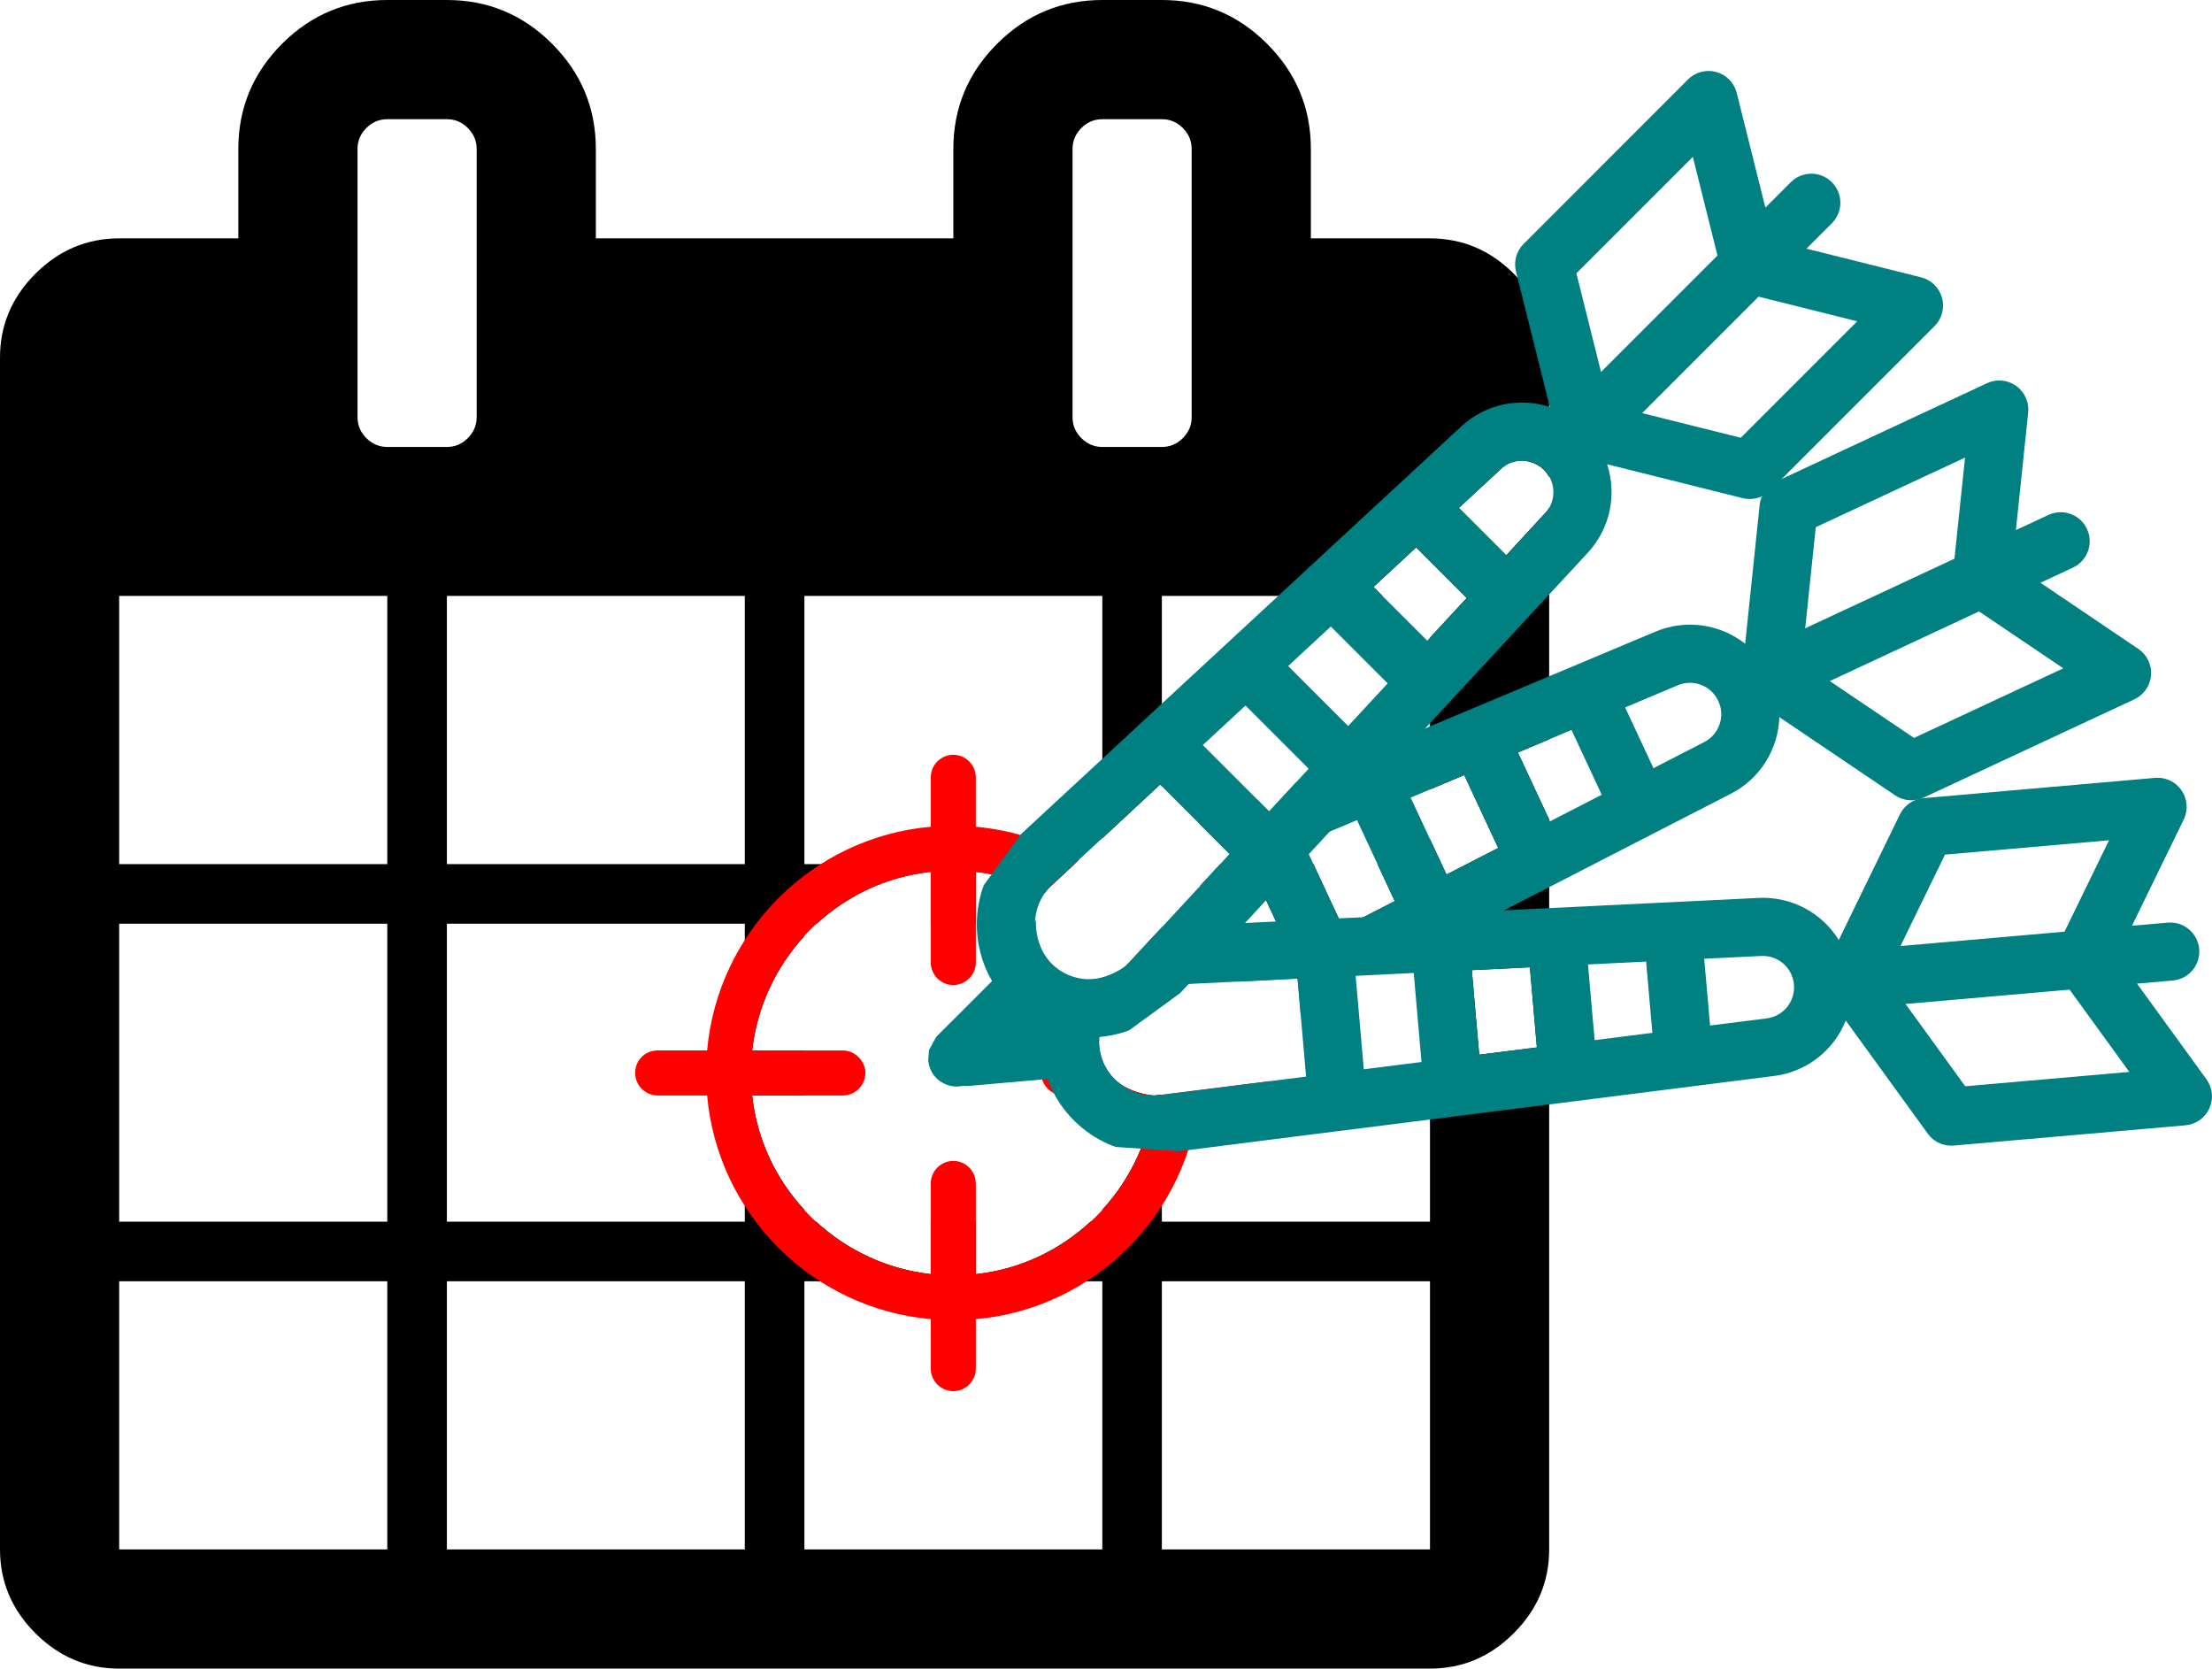
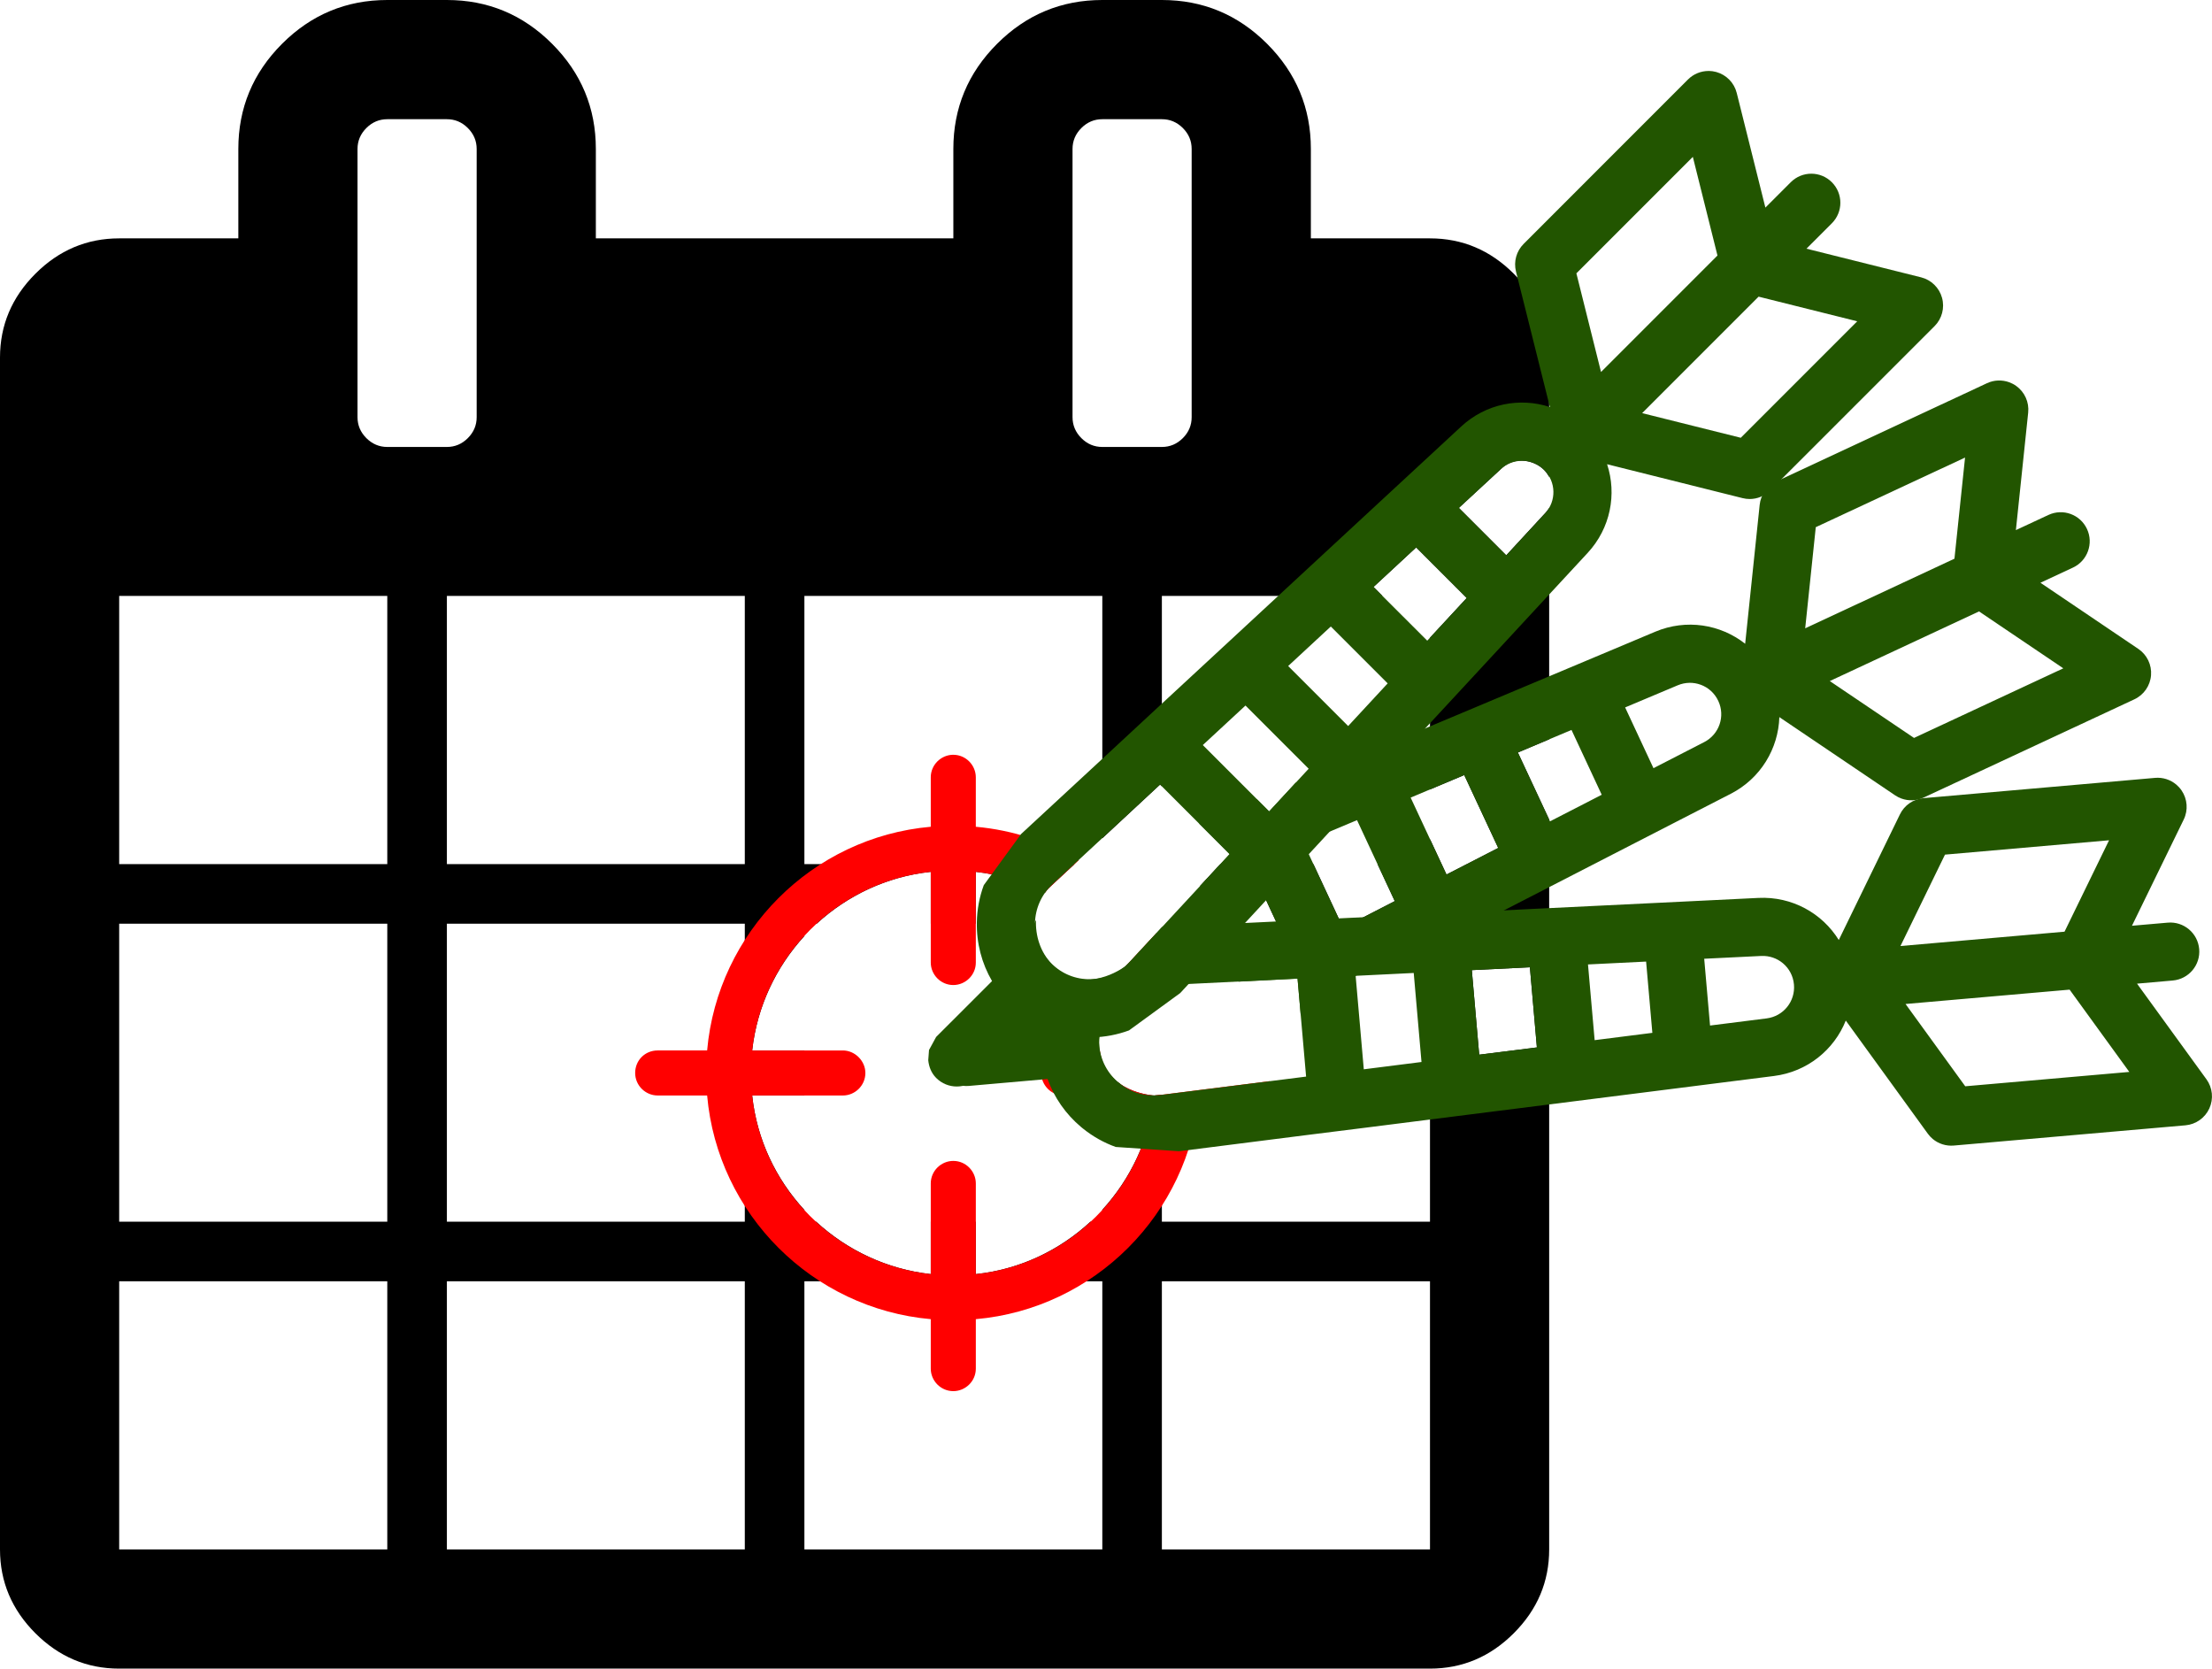
- <svg xmlns="http://www.w3.org/2000/svg" version="1.1" id="Layer_1" x="0px" y="0px" viewBox="0 0 166.206 125.358" xml:space="preserve" width="166.206" height="125.358">
+ <svg xmlns="http://www.w3.org/2000/svg" height="125.358" width="166.206" xml:space="preserve" viewBox="0 0 166.206 125.358" y="0px" x="0px" id="Layer_1" version="1.1">
  <defs id="defs9">
-     <linearGradient gradientUnits="userSpaceOnUse" y2="47.098" x2="464.902" y1="435.009" x1="76.991" id="paint0_linear_62_11874">
-       <stop id="stop853" stop-color="#FC00FF" />
-       <stop id="stop855" stop-color="#00DBDE" offset="1" />
+     <linearGradient id="paint0_linear_62_11874" x1="76.991" y1="435.009" x2="464.902" y2="47.098" gradientUnits="userSpaceOnUse">
+       <stop stop-color="#FC00FF" id="stop853" />
+       <stop offset="1" stop-color="#00DBDE" id="stop855" />
    </linearGradient>
  </defs>
-   <g transform="translate(-15.92081,206.4697)" id="layer1" style="display:inline" />
-   <g id="layer2" style="display:inline" transform="translate(-15.92081,206.4697)" />
-   <g id="layer3" style="display:inline" transform="translate(-15.92081,206.4697)">
-     <g id="g1217" transform="matrix(0.2450138,0,0,0.2450138,11.44294,-206.4697)">
+   <g style="display:inline" id="layer1" transform="translate(-15.92081,206.4697)" />
+   <g transform="translate(-15.92081,206.4697)" style="display:inline" id="layer2" />
+   <g transform="translate(-15.92081,206.4697)" style="display:inline" id="layer3">
+     <g transform="matrix(0.2450138,0,0,0.2450138,11.44294,-206.4697)" id="g1217">
      <g id="g1161">
-         <path transform="matrix(4.081404,0,0,4.081404,18.276,0)" d="M 29.102 0 C 26.024 0 23.387 1.097 21.195 3.289 C 19.004 5.481 17.908 8.116 17.908 11.193 L 17.908 17.908 L 8.955 17.908 C 6.529 17.908 4.43 18.794 2.658 20.566 C 0.886 22.338 -2.9605947e-16 24.438 0 26.863 L 0 116.404 C 0 118.827 0.886 120.926 2.658 122.699 C 4.43 124.471 6.529 125.357 8.955 125.357 L 107.447 125.357 C 109.872 125.357 111.972 124.471 113.742 122.699 C 115.515 120.927 116.402 118.827 116.402 116.404 L 116.402 61.57 L 114.051 56.533 L 116.402 55.543 L 116.402 38.154 C 116.335 38.262 116.264 38.369 116.172 38.469 L 113.176 41.717 L 109.615 38.156 L 112.873 35.146 C 113.816 34.275 115.266 34.557 116.008 35.295 C 116.162 35.449 116.291 35.637 116.402 35.84 L 116.402 26.863 C 116.402 24.438 115.516 22.339 113.744 20.566 C 111.974 18.794 109.874 17.908 107.449 17.908 L 98.496 17.908 L 98.496 11.193 C 98.496 8.116 97.399 5.481 95.207 3.289 C 93.014 1.097 90.382 -2.9605947e-16 87.303 0 L 82.826 0 C 79.748 0 77.114 1.097 74.922 3.289 C 72.729 5.481 71.633 8.116 71.633 11.193 L 71.633 17.908 L 44.771 17.908 L 44.771 11.193 C 44.771 8.116 43.675 5.481 41.482 3.289 C 39.291 1.097 36.657 -2.9605947e-16 33.578 0 L 29.102 0 z M 29.102 8.955 L 33.578 8.955 C 34.184 8.955 34.71 9.176 35.152 9.619 C 35.596 10.062 35.816 10.587 35.816 11.193 L 35.816 31.34 C 35.816 31.947 35.595 32.471 35.152 32.914 C 34.71 33.357 34.185 33.578 33.578 33.578 L 29.102 33.578 C 28.495 33.578 27.971 33.357 27.527 32.914 C 27.084 32.471 26.863 31.947 26.863 31.34 L 26.863 11.193 C 26.863 10.587 27.084 10.062 27.527 9.619 C 27.971 9.176 28.495 8.955 29.102 8.955 z M 82.826 8.955 L 87.303 8.955 C 87.91 8.955 88.433 9.176 88.877 9.619 C 89.32 10.062 89.539 10.587 89.539 11.193 L 89.539 31.34 C 89.539 31.947 89.319 32.471 88.877 32.914 C 88.434 33.357 87.91 33.578 87.303 33.578 L 82.826 33.578 C 82.219 33.578 81.693 33.357 81.252 32.914 C 80.809 32.471 80.588 31.947 80.588 31.34 L 80.588 11.193 C 80.588 10.587 80.809 10.062 81.252 9.619 C 81.695 9.176 82.219 8.955 82.826 8.955 z M 106.408 41.125 L 110.207 44.924 L 107.447 47.906 L 107.447 59.309 L 110.02 58.227 L 112.574 63.703 L 108.688 65.699 L 107.447 63.037 L 107.447 64.916 L 103.504 64.916 L 104.801 67.697 L 101.496 69.396 L 107.447 69.396 L 107.447 91.779 L 87.301 91.779 L 87.301 82.244 L 86.738 82.301 C 86.372 85.594 84.947 88.564 82.826 90.881 L 82.826 91.779 L 81.932 91.779 C 79.607 93.93 76.626 95.369 73.322 95.719 L 73.322 91.779 L 69.936 91.779 L 69.936 95.719 C 66.628 95.351 63.647 93.915 61.326 91.779 L 60.441 91.779 L 60.441 90.895 C 58.299 88.573 56.866 85.596 56.518 82.301 L 60.441 82.301 L 60.441 78.916 L 56.518 78.916 C 56.884 75.617 58.315 72.642 60.441 70.324 L 60.441 69.396 L 61.367 69.396 C 63.685 67.268 66.653 65.846 69.936 65.498 L 69.936 69.396 L 73.322 69.396 L 73.322 65.498 C 75.177 65.704 76.923 66.255 78.514 67.068 C 78.602 66.951 78.686 66.828 78.791 66.73 L 80.742 64.916 L 60.441 64.916 L 60.441 44.771 L 82.826 44.771 L 82.826 62.979 L 87.166 58.941 L 87.301 59.076 L 87.301 44.771 L 103.875 44.771 L 103.201 44.098 L 106.408 41.125 z M 86.738 82.301 C 86.738 82.301 83.709 82.172 82.826 79.736 L 82.826 82.301 L 86.738 82.301 z M 8.955 44.771 L 29.1 44.771 L 29.1 64.916 L 8.955 64.916 L 8.955 44.771 z M 33.578 44.771 L 55.963 44.771 L 55.963 64.916 L 33.578 64.916 L 33.578 44.771 z M 91.695 64.916 L 90.145 66.59 L 93.906 64.998 L 95.955 69.396 L 100.775 69.396 L 98.688 64.916 L 91.695 64.916 z M 8.955 69.396 L 29.1 69.396 L 29.1 91.779 L 8.955 91.779 L 8.955 69.396 z M 33.578 69.396 L 55.963 69.396 L 55.963 91.779 L 33.578 91.779 L 33.578 69.396 z M 114.953 72.668 L 115.479 78.689 L 111.145 79.234 L 110.59 72.883 L 114.953 72.668 z M 8.955 96.256 L 29.1 96.256 L 29.1 116.402 L 8.955 116.402 L 8.955 96.256 z M 33.578 96.256 L 55.963 96.256 L 55.963 116.402 L 33.578 116.402 L 33.578 96.256 z M 60.441 96.256 L 82.826 96.256 L 82.826 116.402 L 60.441 116.402 L 60.441 96.256 z M 87.301 96.256 L 107.447 96.256 L 107.447 116.402 L 87.301 116.402 L 87.301 96.256 z " style="stroke-width:0.245" id="path1159" />
+         <path id="path1159" style="stroke-width:0.245" d="M 29.102 0 C 26.024 0 23.387 1.097 21.195 3.289 C 19.004 5.481 17.908 8.116 17.908 11.193 L 17.908 17.908 L 8.955 17.908 C 6.529 17.908 4.43 18.794 2.658 20.566 C 0.886 22.338 -2.9605947e-16 24.438 0 26.863 L 0 116.404 C 0 118.827 0.886 120.926 2.658 122.699 C 4.43 124.471 6.529 125.357 8.955 125.357 L 107.447 125.357 C 109.872 125.357 111.972 124.471 113.742 122.699 C 115.515 120.927 116.402 118.827 116.402 116.404 L 116.402 61.57 L 114.051 56.533 L 116.402 55.543 L 116.402 38.154 C 116.335 38.262 116.264 38.369 116.172 38.469 L 113.176 41.717 L 109.615 38.156 L 112.873 35.146 C 113.816 34.275 115.266 34.557 116.008 35.295 C 116.162 35.449 116.291 35.637 116.402 35.84 L 116.402 26.863 C 116.402 24.438 115.516 22.339 113.744 20.566 C 111.974 18.794 109.874 17.908 107.449 17.908 L 98.496 17.908 L 98.496 11.193 C 98.496 8.116 97.399 5.481 95.207 3.289 C 93.014 1.097 90.382 -2.9605947e-16 87.303 0 L 82.826 0 C 79.748 0 77.114 1.097 74.922 3.289 C 72.729 5.481 71.633 8.116 71.633 11.193 L 71.633 17.908 L 44.771 17.908 L 44.771 11.193 C 44.771 8.116 43.675 5.481 41.482 3.289 C 39.291 1.097 36.657 -2.9605947e-16 33.578 0 L 29.102 0 z M 29.102 8.955 L 33.578 8.955 C 34.184 8.955 34.71 9.176 35.152 9.619 C 35.596 10.062 35.816 10.587 35.816 11.193 L 35.816 31.34 C 35.816 31.947 35.595 32.471 35.152 32.914 C 34.71 33.357 34.185 33.578 33.578 33.578 L 29.102 33.578 C 28.495 33.578 27.971 33.357 27.527 32.914 C 27.084 32.471 26.863 31.947 26.863 31.34 L 26.863 11.193 C 26.863 10.587 27.084 10.062 27.527 9.619 C 27.971 9.176 28.495 8.955 29.102 8.955 z M 82.826 8.955 L 87.303 8.955 C 87.91 8.955 88.433 9.176 88.877 9.619 C 89.32 10.062 89.539 10.587 89.539 11.193 L 89.539 31.34 C 89.539 31.947 89.319 32.471 88.877 32.914 C 88.434 33.357 87.91 33.578 87.303 33.578 L 82.826 33.578 C 82.219 33.578 81.693 33.357 81.252 32.914 C 80.809 32.471 80.588 31.947 80.588 31.34 L 80.588 11.193 C 80.588 10.587 80.809 10.062 81.252 9.619 C 81.695 9.176 82.219 8.955 82.826 8.955 z M 106.408 41.125 L 110.207 44.924 L 107.447 47.906 L 107.447 59.309 L 110.02 58.227 L 112.574 63.703 L 108.688 65.699 L 107.447 63.037 L 107.447 64.916 L 103.504 64.916 L 104.801 67.697 L 101.496 69.396 L 107.447 69.396 L 107.447 91.779 L 87.301 91.779 L 87.301 82.244 L 86.738 82.301 C 86.372 85.594 84.947 88.564 82.826 90.881 L 82.826 91.779 L 81.932 91.779 C 79.607 93.93 76.626 95.369 73.322 95.719 L 73.322 91.779 L 69.936 91.779 L 69.936 95.719 C 66.628 95.351 63.647 93.915 61.326 91.779 L 60.441 91.779 L 60.441 90.895 C 58.299 88.573 56.866 85.596 56.518 82.301 L 60.441 82.301 L 60.441 78.916 L 56.518 78.916 C 56.884 75.617 58.315 72.642 60.441 70.324 L 60.441 69.396 L 61.367 69.396 C 63.685 67.268 66.653 65.846 69.936 65.498 L 69.936 69.396 L 73.322 69.396 L 73.322 65.498 C 75.177 65.704 76.923 66.255 78.514 67.068 C 78.602 66.951 78.686 66.828 78.791 66.73 L 80.742 64.916 L 60.441 64.916 L 60.441 44.771 L 82.826 44.771 L 82.826 62.979 L 87.166 58.941 L 87.301 59.076 L 87.301 44.771 L 103.875 44.771 L 103.201 44.098 L 106.408 41.125 z M 86.738 82.301 C 86.738 82.301 83.709 82.172 82.826 79.736 L 82.826 82.301 L 86.738 82.301 z M 8.955 44.771 L 29.1 44.771 L 29.1 64.916 L 8.955 64.916 L 8.955 44.771 z M 33.578 44.771 L 55.963 44.771 L 55.963 64.916 L 33.578 64.916 L 33.578 44.771 z M 91.695 64.916 L 90.145 66.59 L 93.906 64.998 L 95.955 69.396 L 100.775 69.396 L 98.688 64.916 L 91.695 64.916 z M 8.955 69.396 L 29.1 69.396 L 29.1 91.779 L 8.955 91.779 L 8.955 69.396 z M 33.578 69.396 L 55.963 69.396 L 55.963 91.779 L 33.578 91.779 L 33.578 69.396 z M 114.953 72.668 L 115.479 78.689 L 111.145 79.234 L 110.59 72.883 L 114.953 72.668 z M 8.955 96.256 L 29.1 96.256 L 29.1 116.402 L 8.955 116.402 L 8.955 96.256 z M 33.578 96.256 L 55.963 96.256 L 55.963 116.402 L 33.578 116.402 L 33.578 96.256 z M 60.441 96.256 L 82.826 96.256 L 82.826 116.402 L 60.441 116.402 L 60.441 96.256 z M 87.301 96.256 L 107.447 96.256 L 107.447 116.402 L 87.301 116.402 L 87.301 96.256 z " transform="matrix(4.081404,0,0,4.081404,18.276,0)" />
      </g>
      <g id="g1163">
</g>
      <g id="g1165">
</g>
      <g id="g1167">
</g>
      <g id="g1169">
</g>
      <g id="g1171">
</g>
      <g id="g1173">
</g>
      <g id="g1175">
</g>
      <g id="g1177">
</g>
      <g id="g1179">
</g>
      <g id="g1181">
</g>
      <g id="g1183">
</g>
      <g id="g1185">
</g>
      <g id="g1187">
</g>
      <g id="g1189">
</g>
      <g id="g1191">
</g>
    </g>
-     <path transform="translate(15.92081,-206.4697)" d="m 71.629,56.703 c -0.908,0 -1.693,0.744 -1.693,1.693 v 3.715 c -8.918,0.784 -16.018,7.928 -16.803,16.805 h -3.717 c -0.95,0 -1.691,0.742 -1.691,1.691 0,0.95 0.783,1.693 1.691,1.693 h 3.717 c 0.784,8.918 7.926,16.018 16.803,16.803 v 3.717 c 0,0.908 0.744,1.691 1.693,1.691 0.908,0 1.693,-0.742 1.693,-1.691 V 99.104 C 82.24,98.319 89.341,91.177 90.125,82.301 h 3.715 c 0.699,0 1.321,-0.442 1.572,-1.078 l -8.08,1.018 -0.594,0.061 c -0.784,7.06 -6.397,12.675 -13.416,13.418 v -6.812 c 0,-0.908 -0.744,-1.693 -1.693,-1.693 -0.908,0 -1.693,0.744 -1.693,1.693 v 6.812 C 62.876,94.934 57.261,89.319 56.518,82.301 h 6.812 c 0.908,0 1.693,-0.744 1.693,-1.693 0,-0.908 -0.785,-1.691 -1.693,-1.691 h -6.812 c 0.784,-7.06 6.399,-12.675 13.418,-13.418 v 6.812 c 0,0.908 0.744,1.691 1.693,1.691 0.908,0 1.693,-0.742 1.693,-1.691 v -6.812 c 1.854,0.206 3.604,0.753 5.195,1.564 0.087,-0.115 0.171,-0.236 0.273,-0.332 l 2.275,-2.115 c -2.312,-1.369 -4.938,-2.256 -7.744,-2.504 v -3.715 c 0,-0.908 -0.744,-1.693 -1.693,-1.693 z m 15.109,25.598 c 0,0 -3.668,-0.161 -4.102,-3.385 h -2.709 c -0.908,0 -1.693,0.742 -1.693,1.691 0,0.908 0.744,1.693 1.693,1.693 z m 0.174,-12.227 -1.926,2.078 -0.414,0.428 c 0,0 -0.021,0.013 -0.021,0.014 0.326,0.523 0.622,1.066 0.883,1.629 0.212,-0.067 0.426,-0.108 0.637,-0.119 l 2.902,-0.148 C 88.442,72.572 87.741,71.275 86.912,70.074 Z" style="display:inline;fill:#ff0000;stroke-width:0.413" id="path1351-6-6" />
-     <g transform="matrix(1.60558,-0.748694,0.748694,1.60558,-189.0647,-21.11202)" style="display:inline" id="g1007-5-0">
-       <path transform="matrix(0.5115871,0.238557,-0.238557,0.5115871,149.0863,-45.92586)" d="m 150.135,28.586 c -0.285,0.011 -0.57,0.078 -0.838,0.203 l -15.83,7.385 c -0.695,0.324 -1.168,0.987 -1.248,1.75 l -1.09,10.439 c -1.858,-1.463 -4.423,-1.885 -6.758,-0.904 l -3.66,1.539 -4.082,1.715 -8.193,3.441 -4.127,1.736 -6.967,2.924 -1.982,2.145 -0.922,-0.922 -2.715,1.145 -1.631,0.686 2.299,2.299 -2.232,2.408 3.748,-1.576 3.121,6.697 -3.996,2.053 4.463,-0.229 0.238,2.721 0.816,-0.42 3.311,-2.512 8.832,-3.729 3.982,-2.045 7.904,-4.064 3.936,-2.023 3.533,-1.814 c 2.252,-1.157 3.576,-3.396 3.65,-5.76 l 8.697,5.875 c 0.15,0.101 0.309,0.182 0.475,0.242 0.538,0.196 1.139,0.175 1.67,-0.072 l 15.832,-7.381 c 0.713,-0.332 1.192,-1.022 1.254,-1.807 0.062,-0.784 -0.303,-1.542 -0.955,-1.982 l -7.355,-4.969 2.443,-1.139 c 1.093,-0.51 1.564,-1.808 1.055,-2.9 -0.51,-1.093 -1.805,-1.564 -2.898,-1.055 l -2.445,1.139 0.924,-8.828 c 0.082,-0.782 -0.264,-1.549 -0.904,-2.006 -0.16,-0.114 -0.334,-0.205 -0.514,-0.271 -0.269,-0.099 -0.554,-0.144 -0.84,-0.133 z m -2.484,5.789 -0.797,7.598 -11.215,5.23 0.795,-7.598 z m 1.051,11.559 6.332,4.275 -11.217,5.229 -6.33,-4.273 z m -21.768,5.363 c 0.291,-0.005 0.579,0.045 0.848,0.143 h 0.002 c 0.566,0.206 1.051,0.629 1.326,1.219 0.537,1.152 0.071,2.511 -1.059,3.092 l -3.812,1.959 -2.129,-4.564 3.951,-1.662 c 0.285,-0.12 0.581,-0.18 0.873,-0.186 z m -8.854,3.541 2.271,4.869 -3.887,1.998 -2.414,-5.172 z m -8.061,3.389 2.555,5.477 -3.887,1.996 -2.693,-5.779 z m -8.055,3.387 2.836,6.084 -3.887,1.998 -2.979,-6.391 z m -24.121,7.502 c -0.151,0.289 -0.293,0.584 -0.412,0.893 -0.568,1.474 -0.712,3.037 -0.439,4.547 l -5.375,2.502 c -0.005,0.002 -0.008,0.006 -0.014,0.01 l -0.832,0.734 -0.318,0.703 c -0.121,0.472 -0.115,0.981 0.107,1.457 0.255,0.546 0.705,0.938 1.23,1.129 0.525,0.191 1.125,0.183 1.672,-0.072 l 5.373,-2.508 c 0.947,1.137 2.178,2.008 3.605,2.527 0.053,0.019 0.105,0.04 0.158,0.059 0.545,0.187 1.098,0.31 1.654,0.383 -0.821,-0.531 -1.557,-1.389 -1.658,-2.846 -0.054,-0.775 0.132,-1.515 0.447,-2.172 -0.608,-0.412 -1.106,-0.969 -1.426,-1.656 -0.185,-0.397 -0.284,-0.814 -0.338,-1.234 -0.739,-0.077 -1.516,-0.39 -2.238,-1.139 -0.889,-0.921 -1.247,-2.172 -1.197,-3.316 z" style="fill:#008080;fill-opacity:1;stroke-width:0.273" id="path851-5-04-2" />
+     <path id="path1351-6-6" style="display:inline;fill:#ff0000;stroke-width:0.413" d="m 71.629,56.703 c -0.908,0 -1.693,0.744 -1.693,1.693 v 3.715 c -8.918,0.784 -16.018,7.928 -16.803,16.805 h -3.717 c -0.95,0 -1.691,0.742 -1.691,1.691 0,0.95 0.783,1.693 1.691,1.693 h 3.717 c 0.784,8.918 7.926,16.018 16.803,16.803 v 3.717 c 0,0.908 0.744,1.691 1.693,1.691 0.908,0 1.693,-0.742 1.693,-1.691 V 99.104 C 82.24,98.319 89.341,91.177 90.125,82.301 h 3.715 c 0.699,0 1.321,-0.442 1.572,-1.078 l -8.08,1.018 -0.594,0.061 c -0.784,7.06 -6.397,12.675 -13.416,13.418 v -6.812 c 0,-0.908 -0.744,-1.693 -1.693,-1.693 -0.908,0 -1.693,0.744 -1.693,1.693 v 6.812 C 62.876,94.934 57.261,89.319 56.518,82.301 h 6.812 c 0.908,0 1.693,-0.744 1.693,-1.693 0,-0.908 -0.785,-1.691 -1.693,-1.691 h -6.812 c 0.784,-7.06 6.399,-12.675 13.418,-13.418 v 6.812 c 0,0.908 0.744,1.691 1.693,1.691 0.908,0 1.693,-0.742 1.693,-1.691 v -6.812 c 1.854,0.206 3.604,0.753 5.195,1.564 0.087,-0.115 0.171,-0.236 0.273,-0.332 l 2.275,-2.115 c -2.312,-1.369 -4.938,-2.256 -7.744,-2.504 v -3.715 c 0,-0.908 -0.744,-1.693 -1.693,-1.693 z m 15.109,25.598 c 0,0 -3.668,-0.161 -4.102,-3.385 h -2.709 c -0.908,0 -1.693,0.742 -1.693,1.691 0,0.908 0.744,1.693 1.693,1.693 z m 0.174,-12.227 -1.926,2.078 -0.414,0.428 c 0,0 -0.021,0.013 -0.021,0.014 0.326,0.523 0.622,1.066 0.883,1.629 0.212,-0.067 0.426,-0.108 0.637,-0.119 l 2.902,-0.148 C 88.442,72.572 87.741,71.275 86.912,70.074 Z" transform="translate(15.92081,-206.4697)" />
+     <g id="g1007-5-0" style="display:inline;fill:#225500" transform="matrix(1.60558,-0.748694,0.748694,1.60558,-189.0647,-21.11202)">
+       <path id="path851-5-04-2" style="fill:#225500;fill-opacity:1;stroke-width:0.273" d="m 150.135,28.586 c -0.285,0.011 -0.57,0.078 -0.838,0.203 l -15.83,7.385 c -0.695,0.324 -1.168,0.987 -1.248,1.75 l -1.09,10.439 c -1.858,-1.463 -4.423,-1.885 -6.758,-0.904 l -3.66,1.539 -4.082,1.715 -8.193,3.441 -4.127,1.736 -6.967,2.924 -1.982,2.145 -0.922,-0.922 -2.715,1.145 -1.631,0.686 2.299,2.299 -2.232,2.408 3.748,-1.576 3.121,6.697 -3.996,2.053 4.463,-0.229 0.238,2.721 0.816,-0.42 3.311,-2.512 8.832,-3.729 3.982,-2.045 7.904,-4.064 3.936,-2.023 3.533,-1.814 c 2.252,-1.157 3.576,-3.396 3.65,-5.76 l 8.697,5.875 c 0.15,0.101 0.309,0.182 0.475,0.242 0.538,0.196 1.139,0.175 1.67,-0.072 l 15.832,-7.381 c 0.713,-0.332 1.192,-1.022 1.254,-1.807 0.062,-0.784 -0.303,-1.542 -0.955,-1.982 l -7.355,-4.969 2.443,-1.139 c 1.093,-0.51 1.564,-1.808 1.055,-2.9 -0.51,-1.093 -1.805,-1.564 -2.898,-1.055 l -2.445,1.139 0.924,-8.828 c 0.082,-0.782 -0.264,-1.549 -0.904,-2.006 -0.16,-0.114 -0.334,-0.205 -0.514,-0.271 -0.269,-0.099 -0.554,-0.144 -0.84,-0.133 z m -2.484,5.789 -0.797,7.598 -11.215,5.23 0.795,-7.598 z m 1.051,11.559 6.332,4.275 -11.217,5.229 -6.33,-4.273 z m -21.768,5.363 c 0.291,-0.005 0.579,0.045 0.848,0.143 h 0.002 c 0.566,0.206 1.051,0.629 1.326,1.219 0.537,1.152 0.071,2.511 -1.059,3.092 l -3.812,1.959 -2.129,-4.564 3.951,-1.662 c 0.285,-0.12 0.581,-0.18 0.873,-0.186 z m -8.854,3.541 2.271,4.869 -3.887,1.998 -2.414,-5.172 z m -8.061,3.389 2.555,5.477 -3.887,1.996 -2.693,-5.779 z m -8.055,3.387 2.836,6.084 -3.887,1.998 -2.979,-6.391 z m -24.121,7.502 c -0.151,0.289 -0.293,0.584 -0.412,0.893 -0.568,1.474 -0.712,3.037 -0.439,4.547 l -5.375,2.502 c -0.005,0.002 -0.008,0.006 -0.014,0.01 l -0.832,0.734 -0.318,0.703 c -0.121,0.472 -0.115,0.981 0.107,1.457 0.255,0.546 0.705,0.938 1.23,1.129 0.525,0.191 1.125,0.183 1.672,-0.072 l 5.373,-2.508 c 0.947,1.137 2.178,2.008 3.605,2.527 0.053,0.019 0.105,0.04 0.158,0.059 0.545,0.187 1.098,0.31 1.654,0.383 -0.821,-0.531 -1.557,-1.389 -1.658,-2.846 -0.054,-0.775 0.132,-1.515 0.447,-2.172 -0.608,-0.412 -1.106,-0.969 -1.426,-1.656 -0.185,-0.397 -0.284,-0.814 -0.338,-1.234 -0.739,-0.077 -1.516,-0.39 -2.238,-1.139 -0.889,-0.921 -1.247,-2.172 -1.197,-3.316 z" transform="matrix(0.5115871,0.238557,-0.238557,0.5115871,149.0863,-45.92586)" />
    </g>
-     <g id="g1007-6-5-8" style="display:inline" transform="matrix(1.76482,-0.1544017,0.1544017,1.76482,-315.1628,237.7269)">
-       <path transform="matrix(0.5623259,0.04919713,-0.04919713,0.5623259,208.0301,-233.4949)" d="m 161.928,58.439 -17.398,1.523 c -0.764,0.067 -1.438,0.529 -1.773,1.219 l -4.594,9.438 c -1.246,-2.01 -3.512,-3.286 -6.041,-3.162 l -3.967,0.195 -4.422,0.215 -8.877,0.432 -4.471,0.221 -9.041,0.439 -4.596,0.227 -9.438,0.459 -2.324,2.508 -0.414,0.428 c 0,0 -2.421,1.86 -4.67,0.535 -0.803,1.077 -1.346,2.297 -1.57,3.598 l -5.906,0.516 c -0.005,4.63e-4 -0.011,0.003 -0.018,0.004 L 71.375,77.637 70.836,78.189 c -0.275,0.402 -0.442,0.883 -0.396,1.406 0.053,0.601 0.341,1.123 0.77,1.482 0.428,0.359 0.997,0.556 1.598,0.504 L 78.711,81.062 c 0.501,1.392 1.36,2.633 2.523,3.609 0.043,0.036 0.087,0.072 0.131,0.107 0.754,0.608 1.585,1.072 2.467,1.389 l 4.75,0.324 9.574,-1.215 4.564,-0.572 8.98,-1.137 4.439,-0.561 8.818,-1.115 4.393,-0.557 3.939,-0.498 c 2.512,-0.317 4.522,-1.968 5.4,-4.164 l 6.164,8.498 c 0.106,0.146 0.228,0.277 0.363,0.391 0.438,0.368 1.008,0.551 1.592,0.5 l 17.4,-1.52 c 0.784,-0.068 1.472,-0.554 1.799,-1.27 0.326,-0.716 0.243,-1.553 -0.219,-2.189 l -5.215,-7.184 2.686,-0.236 c 1.201,-0.105 2.089,-1.162 1.984,-2.363 -0.105,-1.201 -1.161,-2.089 -2.363,-1.984 l -2.688,0.234 3.889,-7.98 c 0.345,-0.707 0.28,-1.545 -0.166,-2.193 -0.111,-0.162 -0.243,-0.306 -0.389,-0.43 -0.438,-0.371 -1.014,-0.559 -1.602,-0.508 z m -3.457,4.688 -3.346,6.867 -12.328,1.078 3.346,-6.867 z m -26.139,8.691 c 0.618,-0.03 1.194,0.179 1.633,0.547 0.462,0.387 0.773,0.951 0.83,1.6 0.111,1.266 -0.792,2.384 -2.053,2.543 l -4.252,0.537 -0.439,-5.018 z m -8.646,0.422 0.469,5.354 -4.336,0.549 -0.5,-5.688 z m -8.732,0.428 0.525,6.021 -4.334,0.545 -0.555,-6.352 z m -8.729,0.428 0.584,6.688 -4.336,0.549 -0.613,-7.023 z m -8.73,0.424 0.643,7.361 -10.926,1.379 c -1.122,0.142 -2.226,-0.171 -3.105,-0.881 -0.882,-0.71 -1.415,-1.719 -1.514,-2.846 -0.099,-1.126 0.253,-2.214 0.996,-3.066 0.743,-0.852 1.777,-1.351 2.906,-1.406 z m 58.012,0.828 4.486,6.182 -12.328,1.078 -4.486,-6.182 z" style="fill:#008080;fill-opacity:1;stroke-width:0.273" id="path851-5-7-2-0" />
+     <g transform="matrix(1.76482,-0.1544017,0.1544017,1.76482,-315.1628,237.7269)" style="display:inline;fill:#225500" id="g1007-6-5-8">
+       <path id="path851-5-7-2-0" style="fill:#225500;fill-opacity:1;stroke-width:0.273" d="m 161.928,58.439 -17.398,1.523 c -0.764,0.067 -1.438,0.529 -1.773,1.219 l -4.594,9.438 c -1.246,-2.01 -3.512,-3.286 -6.041,-3.162 l -3.967,0.195 -4.422,0.215 -8.877,0.432 -4.471,0.221 -9.041,0.439 -4.596,0.227 -9.438,0.459 -2.324,2.508 -0.414,0.428 c 0,0 -2.421,1.86 -4.67,0.535 -0.803,1.077 -1.346,2.297 -1.57,3.598 l -5.906,0.516 c -0.005,4.63e-4 -0.011,0.003 -0.018,0.004 L 71.375,77.637 70.836,78.189 c -0.275,0.402 -0.442,0.883 -0.396,1.406 0.053,0.601 0.341,1.123 0.77,1.482 0.428,0.359 0.997,0.556 1.598,0.504 L 78.711,81.062 c 0.501,1.392 1.36,2.633 2.523,3.609 0.043,0.036 0.087,0.072 0.131,0.107 0.754,0.608 1.585,1.072 2.467,1.389 l 4.75,0.324 9.574,-1.215 4.564,-0.572 8.98,-1.137 4.439,-0.561 8.818,-1.115 4.393,-0.557 3.939,-0.498 c 2.512,-0.317 4.522,-1.968 5.4,-4.164 l 6.164,8.498 c 0.106,0.146 0.228,0.277 0.363,0.391 0.438,0.368 1.008,0.551 1.592,0.5 l 17.4,-1.52 c 0.784,-0.068 1.472,-0.554 1.799,-1.27 0.326,-0.716 0.243,-1.553 -0.219,-2.189 l -5.215,-7.184 2.686,-0.236 c 1.201,-0.105 2.089,-1.162 1.984,-2.363 -0.105,-1.201 -1.161,-2.089 -2.363,-1.984 l -2.688,0.234 3.889,-7.98 c 0.345,-0.707 0.28,-1.545 -0.166,-2.193 -0.111,-0.162 -0.243,-0.306 -0.389,-0.43 -0.438,-0.371 -1.014,-0.559 -1.602,-0.508 z m -3.457,4.688 -3.346,6.867 -12.328,1.078 3.346,-6.867 z m -26.139,8.691 c 0.618,-0.03 1.194,0.179 1.633,0.547 0.462,0.387 0.773,0.951 0.83,1.6 0.111,1.266 -0.792,2.384 -2.053,2.543 l -4.252,0.537 -0.439,-5.018 z m -8.646,0.422 0.469,5.354 -4.336,0.549 -0.5,-5.688 z m -8.732,0.428 0.525,6.021 -4.334,0.545 -0.555,-6.352 z m -8.729,0.428 0.584,6.688 -4.336,0.549 -0.613,-7.023 z m -8.73,0.424 0.643,7.361 -10.926,1.379 c -1.122,0.142 -2.226,-0.171 -3.105,-0.881 -0.882,-0.71 -1.415,-1.719 -1.514,-2.846 -0.099,-1.126 0.253,-2.214 0.996,-3.066 0.743,-0.852 1.777,-1.351 2.906,-1.406 z m 58.012,0.828 4.486,6.182 -12.328,1.078 -4.486,-6.182 z" transform="matrix(0.5623259,0.04919713,-0.04919713,0.5623259,208.0301,-233.4949)" />
    </g>
-     <g id="g1007-5-7-0" style="display:inline" transform="matrix(1.252683,-1.252683,1.252683,1.252683,-136.6129,67.79906)">
-       <path d="m 219.472,4.783 c -0.228,-0.23 -0.542,-0.365 -0.876,-0.365 l -9.859,0.001 c -0.433,1.14e-4 -0.834,0.227 -1.057,0.598 l -3.048,5.081 c -0.602,-1.192 -1.813,-2.021 -3.241,-2.076 l -2.24,-0.086 -2.497,-0.097 -5.013,-0.193 -2.525,-0.097 -5.106,-0.197 -2.595,-0.098 -5.443,-0.211 -2.654,0.414 c -0.481,0.221 -0.926,0.524 -1.32,0.903 -0.642,0.619 -1.088,1.383 -1.309,2.221 l -3.346,-0.001 c -0.003,0 -0.006,7.7e-4 -0.01,0.001 l -0.601,0.177 -0.33,0.284 c -0.174,0.213 -0.293,0.474 -0.293,0.771 0,0.34 0.137,0.648 0.36,0.871 0.223,0.223 0.532,0.362 0.873,0.362 l 3.346,-0.001 c 0.213,0.808 0.635,1.547 1.242,2.153 0.022,0.022 0.045,0.046 0.068,0.068 0.394,0.379 0.838,0.68 1.319,0.902 l 2.656,0.416 5.443,-0.211 2.595,-0.098 5.106,-0.197 2.525,-0.097 5.013,-0.193 2.497,-0.097 2.24,-0.086 c 1.428,-0.055 2.64,-0.884 3.241,-2.076 l 3.048,5.081 c 0.052,0.088 0.115,0.167 0.185,0.238 0.228,0.228 0.541,0.36 0.871,0.36 l 9.859,0.001 c 0.444,1.1e-4 0.854,-0.239 1.073,-0.626 0.219,-0.387 0.213,-0.861 -0.015,-1.242 l -2.578,-4.296 h 1.522 c 0.681,0 1.232,-0.551 1.232,-1.232 0,-0.681 -0.551,-1.232 -1.232,-1.232 h -1.522 l 2.578,-4.297 c 0.229,-0.381 0.234,-0.855 0.015,-1.242 -0.055,-0.097 -0.121,-0.184 -0.197,-0.261 z m -3.051,2.101 -2.219,3.697 -6.985,2e-6 2.219,-3.697 z m -2.219,6.164 2.219,3.697 -6.985,3e-6 -2.219,-3.697 z m -12.015,-2.174 c 0.241,0.241 0.388,0.573 0.388,0.941 -1.1e-4,0.717 -0.562,1.301 -1.279,1.329 l -2.418,0.093 -10e-6,-2.842 2.418,0.093 c 0.349,0.013 0.662,0.16 0.891,0.388 z m -5.774,-0.576 v 3.033 l -2.465,0.095 -0.001,-3.222 z m -4.932,-0.189 v 3.411 l -2.464,0.094 10e-6,-3.599 z m -4.929,-0.189 v 3.79 l -2.465,0.095 1e-5,-3.98 z M 181.621,9.728 v 4.171 l -6.212,0.238 c -0.638,0.025 -1.243,-0.205 -1.703,-0.648 -0.461,-0.442 -0.711,-1.037 -0.711,-1.675 0,-0.638 0.252,-1.233 0.711,-1.675 0.46,-0.442 1.065,-0.672 1.703,-0.648 z" style="fill:#008080;fill-opacity:1;stroke-width:0.154" id="path851-5-04-1-0" />
+     <g transform="matrix(1.252683,-1.252683,1.252683,1.252683,-136.6129,67.79906)" style="display:inline;fill:#225500" id="g1007-5-7-0">
+       <path id="path851-5-04-1-0" style="fill:#225500;fill-opacity:1;stroke-width:0.154" d="m 219.472,4.783 c -0.228,-0.23 -0.542,-0.365 -0.876,-0.365 l -9.859,0.001 c -0.433,1.14e-4 -0.834,0.227 -1.057,0.598 l -3.048,5.081 c -0.602,-1.192 -1.813,-2.021 -3.241,-2.076 l -2.24,-0.086 -2.497,-0.097 -5.013,-0.193 -2.525,-0.097 -5.106,-0.197 -2.595,-0.098 -5.443,-0.211 -2.654,0.414 c -0.481,0.221 -0.926,0.524 -1.32,0.903 -0.642,0.619 -1.088,1.383 -1.309,2.221 l -3.346,-0.001 c -0.003,0 -0.006,7.7e-4 -0.01,0.001 l -0.601,0.177 -0.33,0.284 c -0.174,0.213 -0.293,0.474 -0.293,0.771 0,0.34 0.137,0.648 0.36,0.871 0.223,0.223 0.532,0.362 0.873,0.362 l 3.346,-0.001 c 0.213,0.808 0.635,1.547 1.242,2.153 0.022,0.022 0.045,0.046 0.068,0.068 0.394,0.379 0.838,0.68 1.319,0.902 l 2.656,0.416 5.443,-0.211 2.595,-0.098 5.106,-0.197 2.525,-0.097 5.013,-0.193 2.497,-0.097 2.24,-0.086 c 1.428,-0.055 2.64,-0.884 3.241,-2.076 l 3.048,5.081 c 0.052,0.088 0.115,0.167 0.185,0.238 0.228,0.228 0.541,0.36 0.871,0.36 l 9.859,0.001 c 0.444,1.1e-4 0.854,-0.239 1.073,-0.626 0.219,-0.387 0.213,-0.861 -0.015,-1.242 l -2.578,-4.296 h 1.522 c 0.681,0 1.232,-0.551 1.232,-1.232 0,-0.681 -0.551,-1.232 -1.232,-1.232 h -1.522 l 2.578,-4.297 c 0.229,-0.381 0.234,-0.855 0.015,-1.242 -0.055,-0.097 -0.121,-0.184 -0.197,-0.261 z m -3.051,2.101 -2.219,3.697 -6.985,2e-6 2.219,-3.697 z m -2.219,6.164 2.219,3.697 -6.985,3e-6 -2.219,-3.697 z m -12.015,-2.174 c 0.241,0.241 0.388,0.573 0.388,0.941 -1.1e-4,0.717 -0.562,1.301 -1.279,1.329 l -2.418,0.093 -10e-6,-2.842 2.418,0.093 c 0.349,0.013 0.662,0.16 0.891,0.388 z m -5.774,-0.576 v 3.033 l -2.465,0.095 -0.001,-3.222 z m -4.932,-0.189 v 3.411 l -2.464,0.094 10e-6,-3.599 z m -4.929,-0.189 v 3.79 l -2.465,0.095 1e-5,-3.98 z M 181.621,9.728 v 4.171 l -6.212,0.238 c -0.638,0.025 -1.243,-0.205 -1.703,-0.648 -0.461,-0.442 -0.711,-1.037 -0.711,-1.675 0,-0.638 0.252,-1.233 0.711,-1.675 0.46,-0.442 1.065,-0.672 1.703,-0.648 z" />
    </g>
  </g>
</svg>
